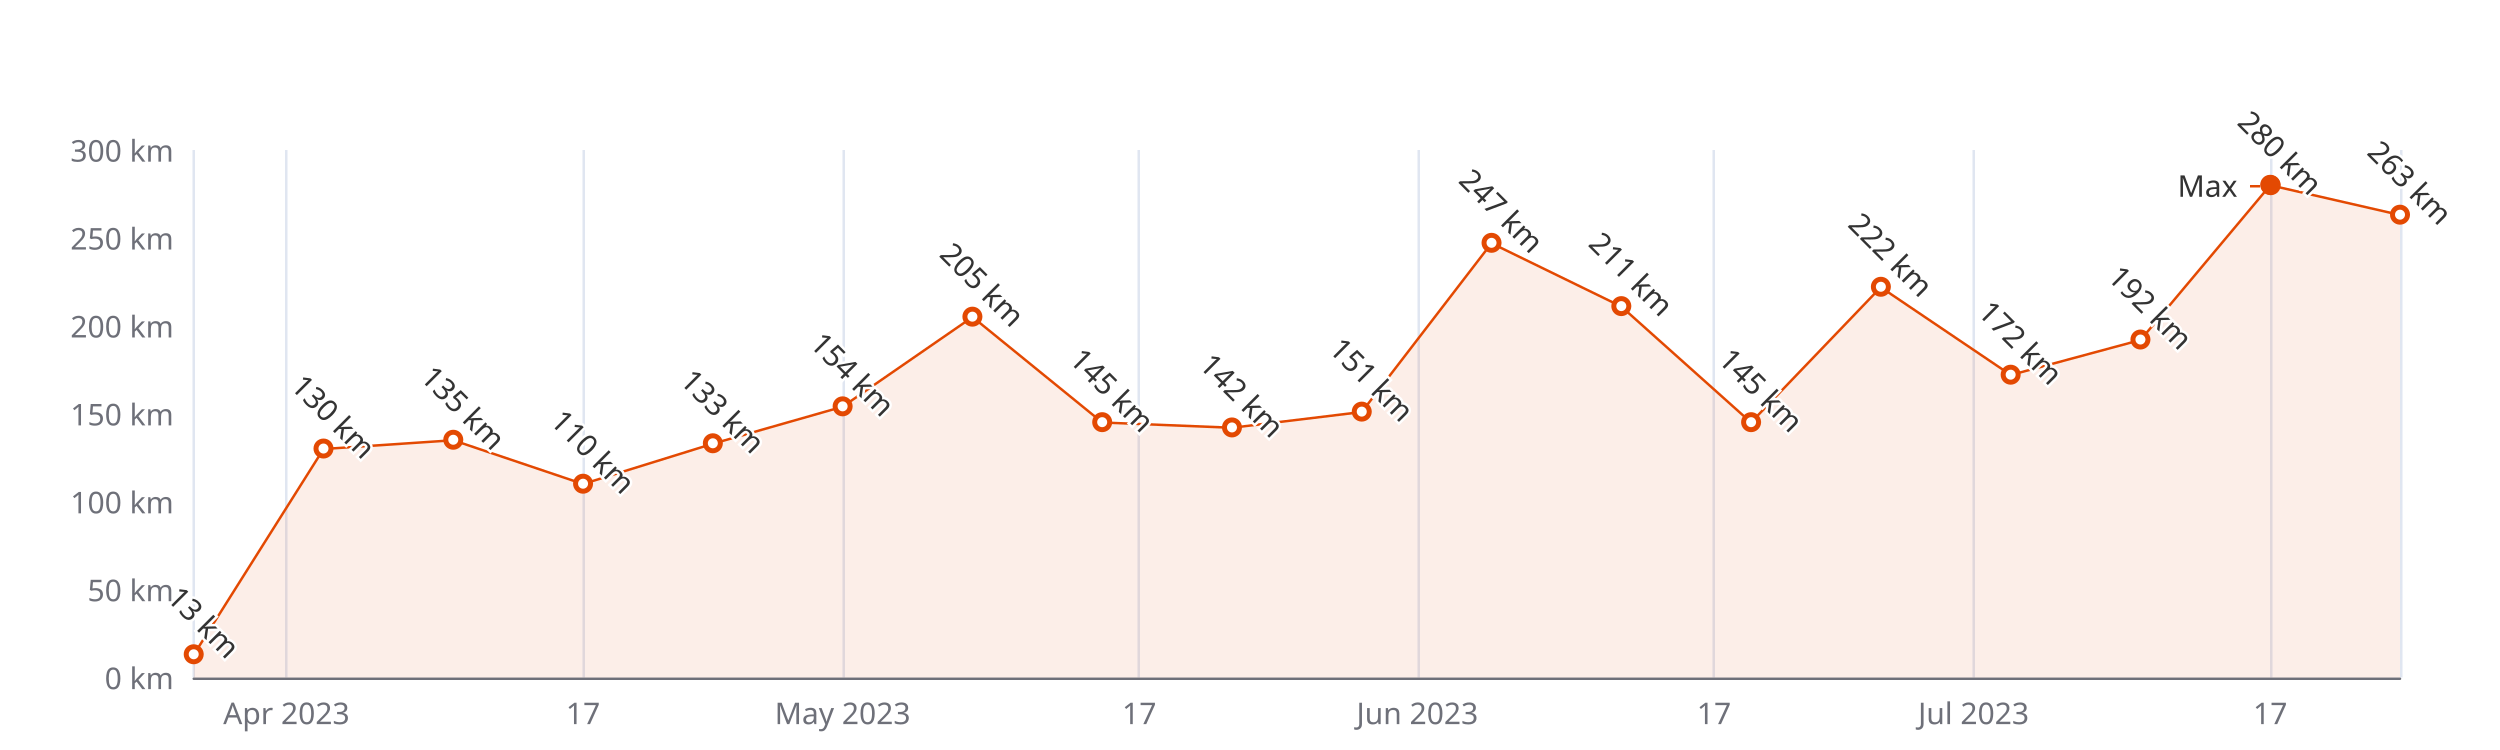
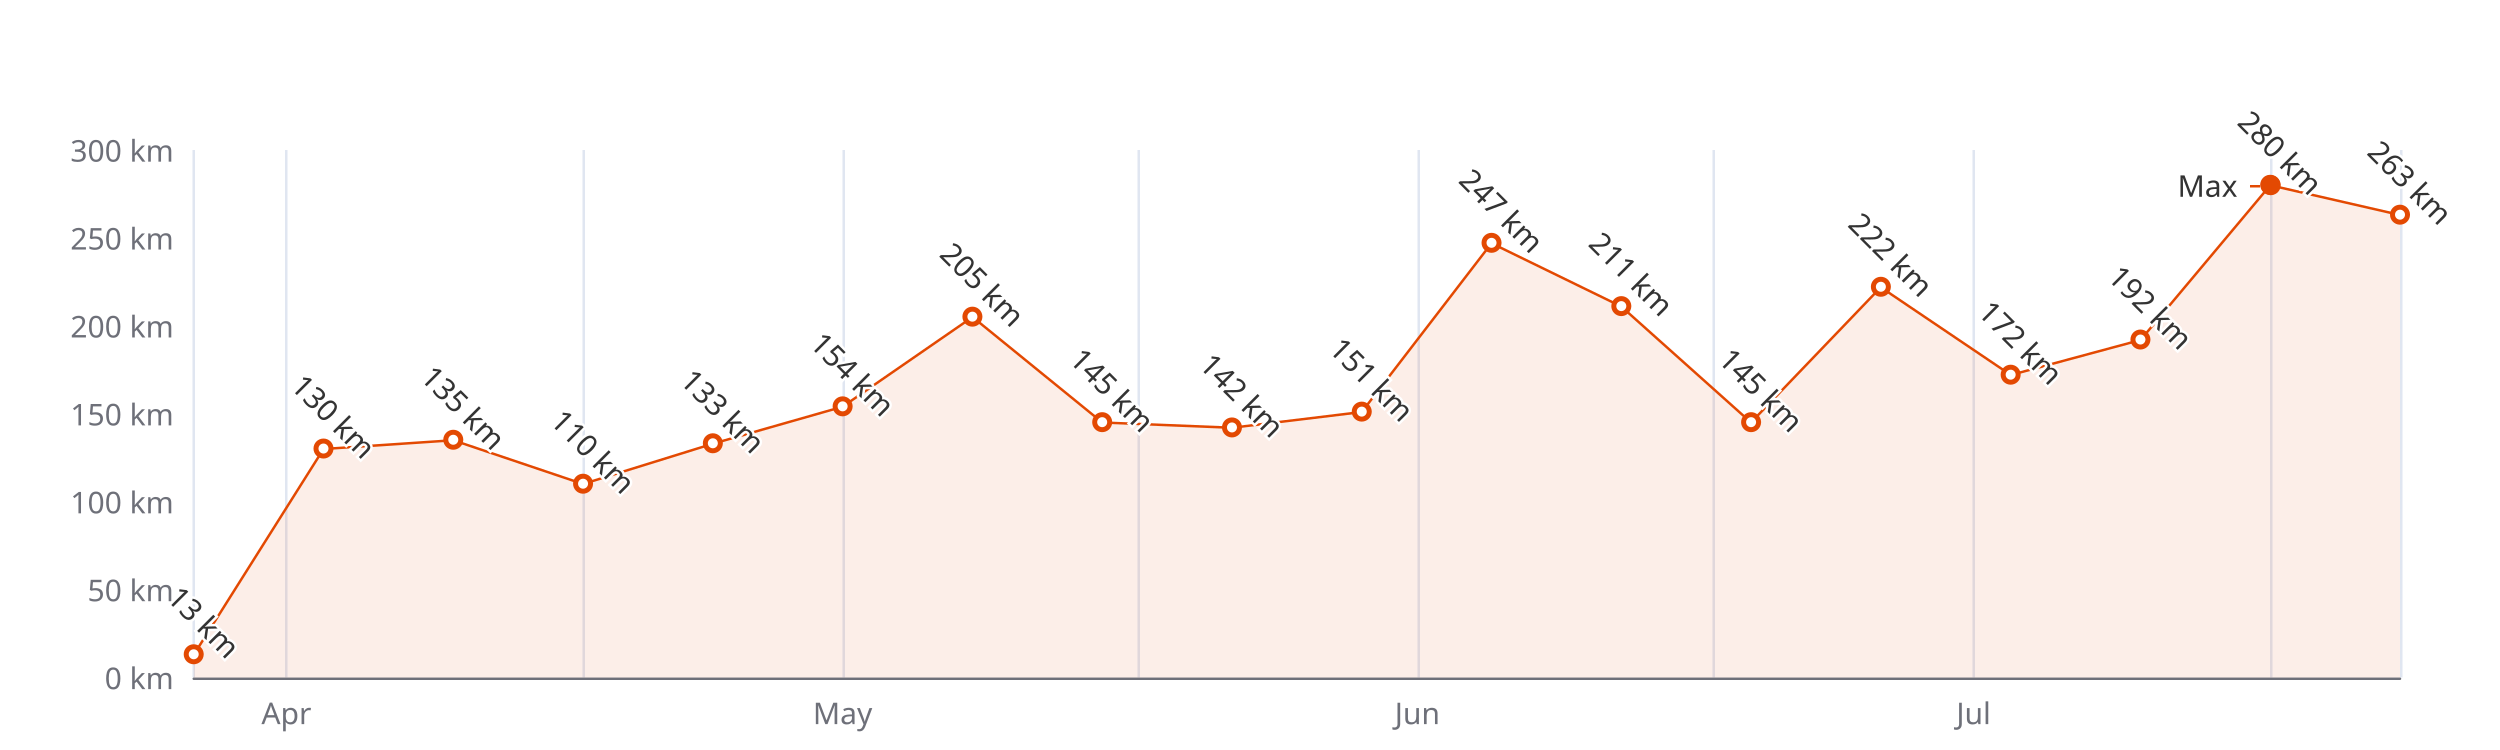
<svg xmlns="http://www.w3.org/2000/svg" width="1000" height="300" version="1.1" baseProfile="full" viewBox="0 0 1000 300">
  <rect width="1000" height="300" x="0" y="0" id="0" fill="#ffffff" />
  <path d="M77.5 60L77.5 271" fill="none" stroke="#E0E6F1" />
  <path d="M114.5 60L114.5 271" fill="none" stroke="#E0E6F1" />
  <path d="M233.5 60L233.5 271" fill="none" stroke="#E0E6F1" />
  <path d="M337.5 60L337.5 271" fill="none" stroke="#E0E6F1" />
  <path d="M455.5 60L455.5 271" fill="none" stroke="#E0E6F1" />
  <path d="M567.5 60L567.5 271" fill="none" stroke="#E0E6F1" />
  <path d="M685.5 60L685.5 271" fill="none" stroke="#E0E6F1" />
  <path d="M789.5 60L789.5 271" fill="none" stroke="#E0E6F1" />
  <path d="M908.5 60L908.5 271" fill="none" stroke="#E0E6F1" />
  <path d="M960.5 60L960.5 271" fill="none" stroke="#E0E6F1" />
  <path d="M77.5 271.5L960 271.5" fill="none" stroke="#6E7079" stroke-linecap="round" />
  <text dominant-baseline="central" text-anchor="end" style="font-size:12px;font-family:sans-serif;" xml:space="preserve" transform="translate(69.48 271)" fill="#6E7079">0 km</text>
  <text dominant-baseline="central" text-anchor="end" style="font-size:12px;font-family:sans-serif;" xml:space="preserve" transform="translate(69.48 235.8333)" fill="#6E7079">50 km</text>
  <text dominant-baseline="central" text-anchor="end" style="font-size:12px;font-family:sans-serif;" xml:space="preserve" transform="translate(69.48 200.6667)" fill="#6E7079">100 km</text>
  <text dominant-baseline="central" text-anchor="end" style="font-size:12px;font-family:sans-serif;" xml:space="preserve" transform="translate(69.48 165.5)" fill="#6E7079">150 km</text>
  <text dominant-baseline="central" text-anchor="end" style="font-size:12px;font-family:sans-serif;" xml:space="preserve" transform="translate(69.48 130.3333)" fill="#6E7079">200 km</text>
  <text dominant-baseline="central" text-anchor="end" style="font-size:12px;font-family:sans-serif;" xml:space="preserve" transform="translate(69.48 95.1667)" fill="#6E7079">250 km</text>
  <text dominant-baseline="central" text-anchor="end" style="font-size:12px;font-family:sans-serif;" xml:space="preserve" transform="translate(69.48 60)" fill="#6E7079">300 km</text>
-   <text dominant-baseline="central" text-anchor="middle" style="font: normal normal 12px sans-serif" y="6" transform="translate(233.2188 279)" fill="#6E7079">17</text>
-   <text dominant-baseline="central" text-anchor="middle" style="font: normal normal 12px sans-serif" y="6" transform="translate(455.7029 279)" fill="#6E7079">17</text>
-   <text dominant-baseline="central" text-anchor="middle" style="font: normal normal 12px sans-serif" y="6" transform="translate(685.603 279)" fill="#6E7079">17</text>
-   <text dominant-baseline="central" text-anchor="middle" style="font: normal normal 12px sans-serif" y="6" transform="translate(908.0871 279)" fill="#6E7079">17</text>
-   <text dominant-baseline="central" text-anchor="middle" style="font: normal normal 12px sans-serif" xml:space="preserve" y="6" transform="translate(114.5607 279)" fill="#6E7079">Apr 2023</text>
-   <text dominant-baseline="central" text-anchor="middle" style="font: normal normal 12px sans-serif" xml:space="preserve" y="6" transform="translate(337.0447 279)" fill="#6E7079">May 2023</text>
-   <text dominant-baseline="central" text-anchor="middle" style="font: normal normal 12px sans-serif" xml:space="preserve" y="6" transform="translate(566.9449 279)" fill="#6E7079">Jun 2023</text>
-   <text dominant-baseline="central" text-anchor="middle" style="font: normal normal 12px sans-serif" xml:space="preserve" y="6" transform="translate(789.4289 279)" fill="#6E7079">Jul 2023</text>
+   <text dominant-baseline="central" text-anchor="middle" style="font: normal normal 12px sans-serif" y="6" transform="translate(114.5607 279)" fill="#6E7079">Apr</text>
+   <text dominant-baseline="central" text-anchor="middle" style="font: normal normal 12px sans-serif" y="6" transform="translate(337.0447 279)" fill="#6E7079">May</text>
+   <text dominant-baseline="central" text-anchor="middle" style="font: normal normal 12px sans-serif" y="6" transform="translate(566.9449 279)" fill="#6E7079">Jun</text>
+   <text dominant-baseline="central" text-anchor="middle" style="font: normal normal 12px sans-serif" y="6" transform="translate(789.4289 279)" fill="#6E7079">Jul</text>
  <g clip-path="url(#zr0-c0)">
    <path d="M77.5 261.9L129.4 179.6L181.3 176.1L233.2 193.6L285.1 177.5L337 162.7L389 126.8L440.9 169L492.8 171.1L544.7 164.8L596.6 97.3L648.5 122.6L700.4 169L752.3 114.9L804.3 150L856.2 136L908.1 74.1L960 86L960 271L908.1 271L856.2 271L804.3 271L752.3 271L700.4 271L648.5 271L596.6 271L544.7 271L492.8 271L440.9 271L389 271L337 271L285.1 271L233.2 271L181.3 271L129.4 271L77.5 271Z" fill="rgb(227,73,2)" fill-opacity="0.09" />
    <path d="M77.5 261.9L129.4 179.6L181.3 176.1L233.2 193.6L285.1 177.5L337 162.7L389 126.8L440.9 169L492.8 171.1L544.7 164.8L596.6 97.3L648.5 122.6L700.4 169L752.3 114.9L804.3 150L856.2 136L908.1 74.1L960 86" fill="none" stroke="#E34902" stroke-linejoin="bevel" />
  </g>
  <path d="M1 0A1 1 0 1 1 1 -0.1A1 1 0 0 1 1 0" transform="matrix(3,0,0,3,77.48,261.8567)" fill="#fff" stroke="#E34902" stroke-width="0.667" />
  <path d="M1 0A1 1 0 1 1 1 -0.1A1 1 0 0 1 1 0" transform="matrix(3,0,0,3,129.3929,179.5667)" fill="#fff" stroke="#E34902" stroke-width="0.667" />
  <path d="M1 0A1 1 0 1 1 1 -0.1A1 1 0 0 1 1 0" transform="matrix(3,0,0,3,181.3059,176.05)" fill="#fff" stroke="#E34902" stroke-width="0.667" />
  <path d="M1 0A1 1 0 1 1 1 -0.1A1 1 0 0 1 1 0" transform="matrix(3,0,0,3,233.2188,193.6333)" fill="#fff" stroke="#E34902" stroke-width="0.667" />
  <path d="M1 0A1 1 0 1 1 1 -0.1A1 1 0 0 1 1 0" transform="matrix(3,0,0,3,285.1318,177.4567)" fill="#fff" stroke="#E34902" stroke-width="0.667" />
  <path d="M1 0A1 1 0 1 1 1 -0.1A1 1 0 0 1 1 0" transform="matrix(3,0,0,3,337.0447,162.6867)" fill="#fff" stroke="#E34902" stroke-width="0.667" />
  <path d="M1 0A1 1 0 1 1 1 -0.1A1 1 0 0 1 1 0" transform="matrix(3,0,0,3,388.9576,126.8167)" fill="#fff" stroke="#E34902" stroke-width="0.667" />
  <path d="M1 0A1 1 0 1 1 1 -0.1A1 1 0 0 1 1 0" transform="matrix(3,0,0,3,440.8706,169.0167)" fill="#fff" stroke="#E34902" stroke-width="0.667" />
  <path d="M1 0A1 1 0 1 1 1 -0.1A1 1 0 0 1 1 0" transform="matrix(3,0,0,3,492.7835,171.1267)" fill="#fff" stroke="#E34902" stroke-width="0.667" />
  <path d="M1 0A1 1 0 1 1 1 -0.1A1 1 0 0 1 1 0" transform="matrix(3,0,0,3,544.6965,164.7967)" fill="#fff" stroke="#E34902" stroke-width="0.667" />
  <path d="M1 0A1 1 0 1 1 1 -0.1A1 1 0 0 1 1 0" transform="matrix(3,0,0,3,596.6094,97.2767)" fill="#fff" stroke="#E34902" stroke-width="0.667" />
  <path d="M1 0A1 1 0 1 1 1 -0.1A1 1 0 0 1 1 0" transform="matrix(3,0,0,3,648.5223,122.5967)" fill="#fff" stroke="#E34902" stroke-width="0.667" />
  <path d="M1 0A1 1 0 1 1 1 -0.1A1 1 0 0 1 1 0" transform="matrix(3,0,0,3,700.4353,169.0167)" fill="#fff" stroke="#E34902" stroke-width="0.667" />
  <path d="M1 0A1 1 0 1 1 1 -0.1A1 1 0 0 1 1 0" transform="matrix(3,0,0,3,752.3482,114.86)" fill="#fff" stroke="#E34902" stroke-width="0.667" />
  <path d="M1 0A1 1 0 1 1 1 -0.1A1 1 0 0 1 1 0" transform="matrix(3,0,0,3,804.2612,150.0267)" fill="#fff" stroke="#E34902" stroke-width="0.667" />
  <path d="M1 0A1 1 0 1 1 1 -0.1A1 1 0 0 1 1 0" transform="matrix(3,0,0,3,856.1741,135.96)" fill="#fff" stroke="#E34902" stroke-width="0.667" />
  <path d="M1 0A1 1 0 1 1 1 -0.1A1 1 0 0 1 1 0" transform="matrix(3,0,0,3,908.087,74.0667)" fill="#fff" stroke="#E34902" stroke-width="0.667" />
  <path d="M1 0A1 1 0 1 1 1 -0.1A1 1 0 0 1 1 0" transform="matrix(3,0,0,3,960,86.0233)" fill="#fff" stroke="#E34902" stroke-width="0.667" />
  <text dominant-baseline="central" text-anchor="middle" style="font-size:12px;font-family:sans-serif;" xml:space="preserve" y="-6" transform="matrix(0.707,0.707,-0.707,0.707,77.48,252.8567)" fill="#333" stroke="rgb(255,255,255)" stroke-width="2" paint-order="stroke" stroke-miterlimit="2">13 km</text>
  <text dominant-baseline="central" text-anchor="middle" style="font-size:12px;font-family:sans-serif;" xml:space="preserve" y="-6" transform="matrix(0.707,0.707,-0.707,0.707,129.3929,170.5667)" fill="#333" stroke="rgb(255,255,255)" stroke-width="2" paint-order="stroke" stroke-miterlimit="2">130 km</text>
  <text dominant-baseline="central" text-anchor="middle" style="font-size:12px;font-family:sans-serif;" xml:space="preserve" y="-6" transform="matrix(0.707,0.707,-0.707,0.707,181.3059,167.05)" fill="#333" stroke="rgb(255,255,255)" stroke-width="2" paint-order="stroke" stroke-miterlimit="2">135 km</text>
  <text dominant-baseline="central" text-anchor="middle" style="font-size:12px;font-family:sans-serif;" xml:space="preserve" y="-6" transform="matrix(0.707,0.707,-0.707,0.707,233.2188,184.6333)" fill="#333" stroke="rgb(255,255,255)" stroke-width="2" paint-order="stroke" stroke-miterlimit="2">110 km</text>
  <text dominant-baseline="central" text-anchor="middle" style="font-size:12px;font-family:sans-serif;" xml:space="preserve" y="-6" transform="matrix(0.707,0.707,-0.707,0.707,285.1318,168.4567)" fill="#333" stroke="rgb(255,255,255)" stroke-width="2" paint-order="stroke" stroke-miterlimit="2">133 km</text>
  <text dominant-baseline="central" text-anchor="middle" style="font-size:12px;font-family:sans-serif;" xml:space="preserve" y="-6" transform="matrix(0.707,0.707,-0.707,0.707,337.0447,153.6867)" fill="#333" stroke="rgb(255,255,255)" stroke-width="2" paint-order="stroke" stroke-miterlimit="2">154 km</text>
  <text dominant-baseline="central" text-anchor="middle" style="font-size:12px;font-family:sans-serif;" xml:space="preserve" y="-6" transform="matrix(0.707,0.707,-0.707,0.707,388.9576,117.8167)" fill="#333" stroke="rgb(255,255,255)" stroke-width="2" paint-order="stroke" stroke-miterlimit="2">205 km</text>
  <text dominant-baseline="central" text-anchor="middle" style="font-size:12px;font-family:sans-serif;" xml:space="preserve" y="-6" transform="matrix(0.707,0.707,-0.707,0.707,440.8706,160.0167)" fill="#333" stroke="rgb(255,255,255)" stroke-width="2" paint-order="stroke" stroke-miterlimit="2">145 km</text>
  <text dominant-baseline="central" text-anchor="middle" style="font-size:12px;font-family:sans-serif;" xml:space="preserve" y="-6" transform="matrix(0.707,0.707,-0.707,0.707,492.7835,162.1267)" fill="#333" stroke="rgb(255,255,255)" stroke-width="2" paint-order="stroke" stroke-miterlimit="2">142 km</text>
  <text dominant-baseline="central" text-anchor="middle" style="font-size:12px;font-family:sans-serif;" xml:space="preserve" y="-6" transform="matrix(0.707,0.707,-0.707,0.707,544.6965,155.7967)" fill="#333" stroke="rgb(255,255,255)" stroke-width="2" paint-order="stroke" stroke-miterlimit="2">151 km</text>
  <text dominant-baseline="central" text-anchor="middle" style="font-size:12px;font-family:sans-serif;" xml:space="preserve" y="-6" transform="matrix(0.707,0.707,-0.707,0.707,596.6094,88.2767)" fill="#333" stroke="rgb(255,255,255)" stroke-width="2" paint-order="stroke" stroke-miterlimit="2">247 km</text>
  <text dominant-baseline="central" text-anchor="middle" style="font-size:12px;font-family:sans-serif;" xml:space="preserve" y="-6" transform="matrix(0.707,0.707,-0.707,0.707,648.5223,113.5967)" fill="#333" stroke="rgb(255,255,255)" stroke-width="2" paint-order="stroke" stroke-miterlimit="2">211 km</text>
  <text dominant-baseline="central" text-anchor="middle" style="font-size:12px;font-family:sans-serif;" xml:space="preserve" y="-6" transform="matrix(0.707,0.707,-0.707,0.707,700.4353,160.0167)" fill="#333" stroke="rgb(255,255,255)" stroke-width="2" paint-order="stroke" stroke-miterlimit="2">145 km</text>
  <text dominant-baseline="central" text-anchor="middle" style="font-size:12px;font-family:sans-serif;" xml:space="preserve" y="-6" transform="matrix(0.707,0.707,-0.707,0.707,752.3482,105.86)" fill="#333" stroke="rgb(255,255,255)" stroke-width="2" paint-order="stroke" stroke-miterlimit="2">222 km</text>
  <text dominant-baseline="central" text-anchor="middle" style="font-size:12px;font-family:sans-serif;" xml:space="preserve" y="-6" transform="matrix(0.707,0.707,-0.707,0.707,804.2612,141.0267)" fill="#333" stroke="rgb(255,255,255)" stroke-width="2" paint-order="stroke" stroke-miterlimit="2">172 km</text>
  <text dominant-baseline="central" text-anchor="middle" style="font-size:12px;font-family:sans-serif;" xml:space="preserve" y="-6" transform="matrix(0.707,0.707,-0.707,0.707,856.1741,126.96)" fill="#333" stroke="rgb(255,255,255)" stroke-width="2" paint-order="stroke" stroke-miterlimit="2">192 km</text>
  <text dominant-baseline="central" text-anchor="middle" style="font-size:12px;font-family:sans-serif;" xml:space="preserve" y="-6" transform="matrix(0.707,0.707,-0.707,0.707,908.087,65.0667)" fill="#333" stroke="rgb(255,255,255)" stroke-width="2" paint-order="stroke" stroke-miterlimit="2">280 km</text>
  <text dominant-baseline="central" text-anchor="middle" style="font-size:12px;font-family:sans-serif;" xml:space="preserve" y="-6" transform="matrix(0.707,0.707,-0.707,0.707,960,77.0233)" fill="#333" stroke="rgb(255,255,255)" stroke-width="2" paint-order="stroke" stroke-miterlimit="2">263 km</text>
  <path d="M900 74.5L908.1 74.5" fill="none" stroke="#E34902" stroke-dasharray="4,2" />
  <path d="M4 0A4 4 0 1 1 4 -0.4A4 4 0 0 1 4 0" transform="matrix(0,1,-1,0,908.0871,74.0667)" fill="#E34902" />
  <text dominant-baseline="central" text-anchor="end" style="font-size:12px;font-family:sans-serif;" transform="translate(895 74.0667)" fill="#333" stroke="rgb(255,255,255)" stroke-width="2" paint-order="stroke" stroke-miterlimit="2">Max</text>
  <defs>
    <clipPath id="zr0-c0">
      <path d="M76 59.5l884 0l0 212l-884 0Z" fill="#000" />
    </clipPath>
  </defs>
</svg>
